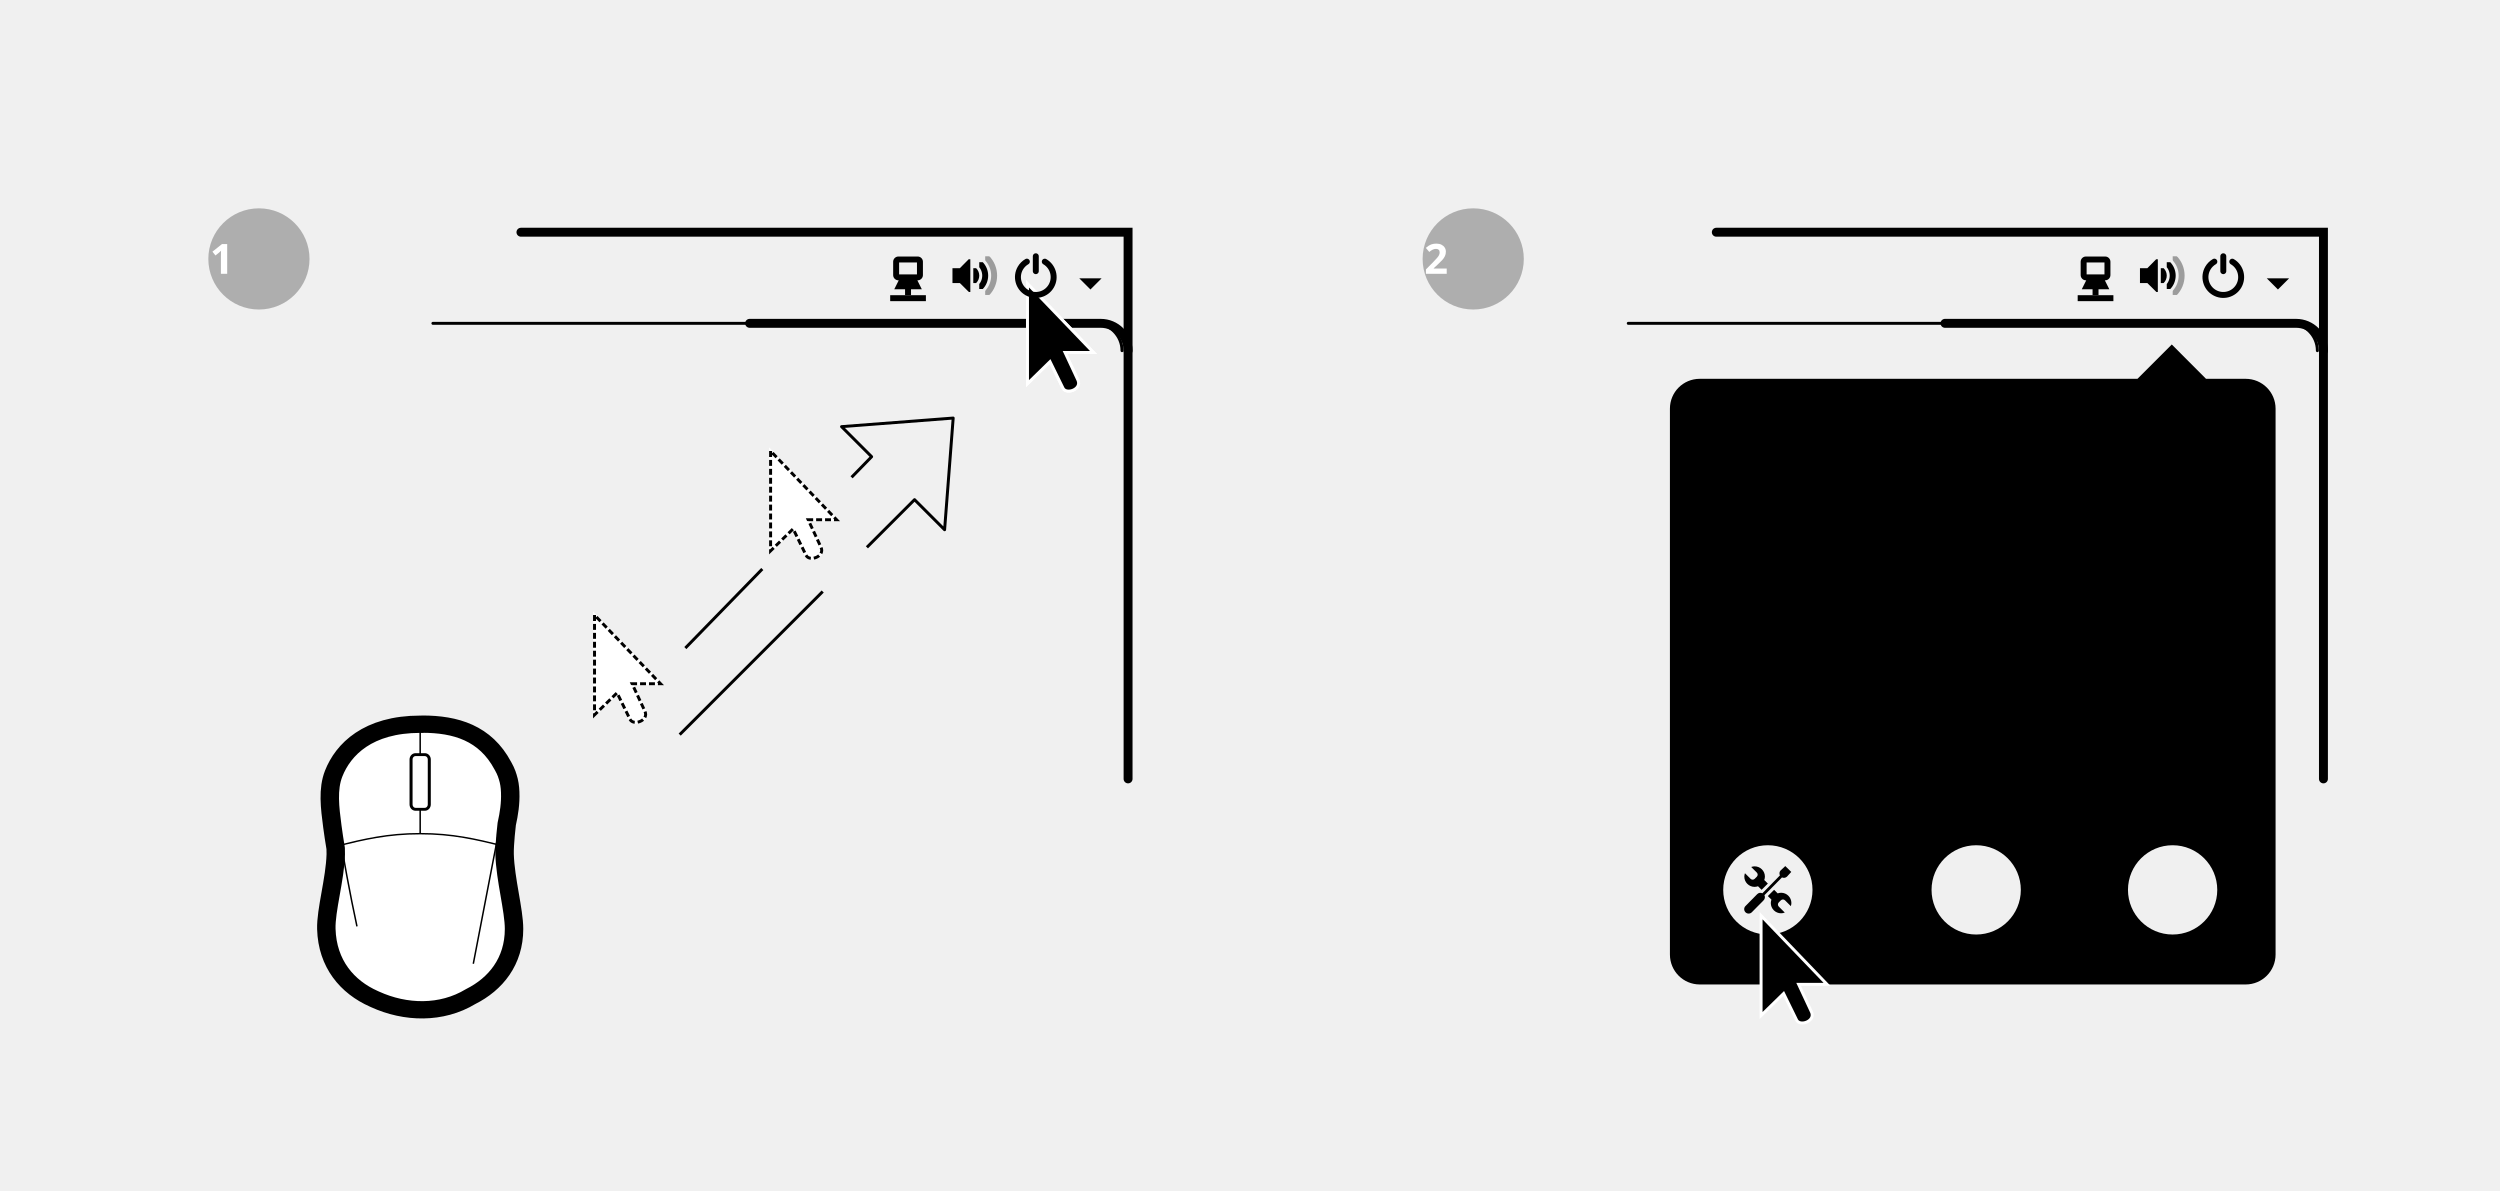
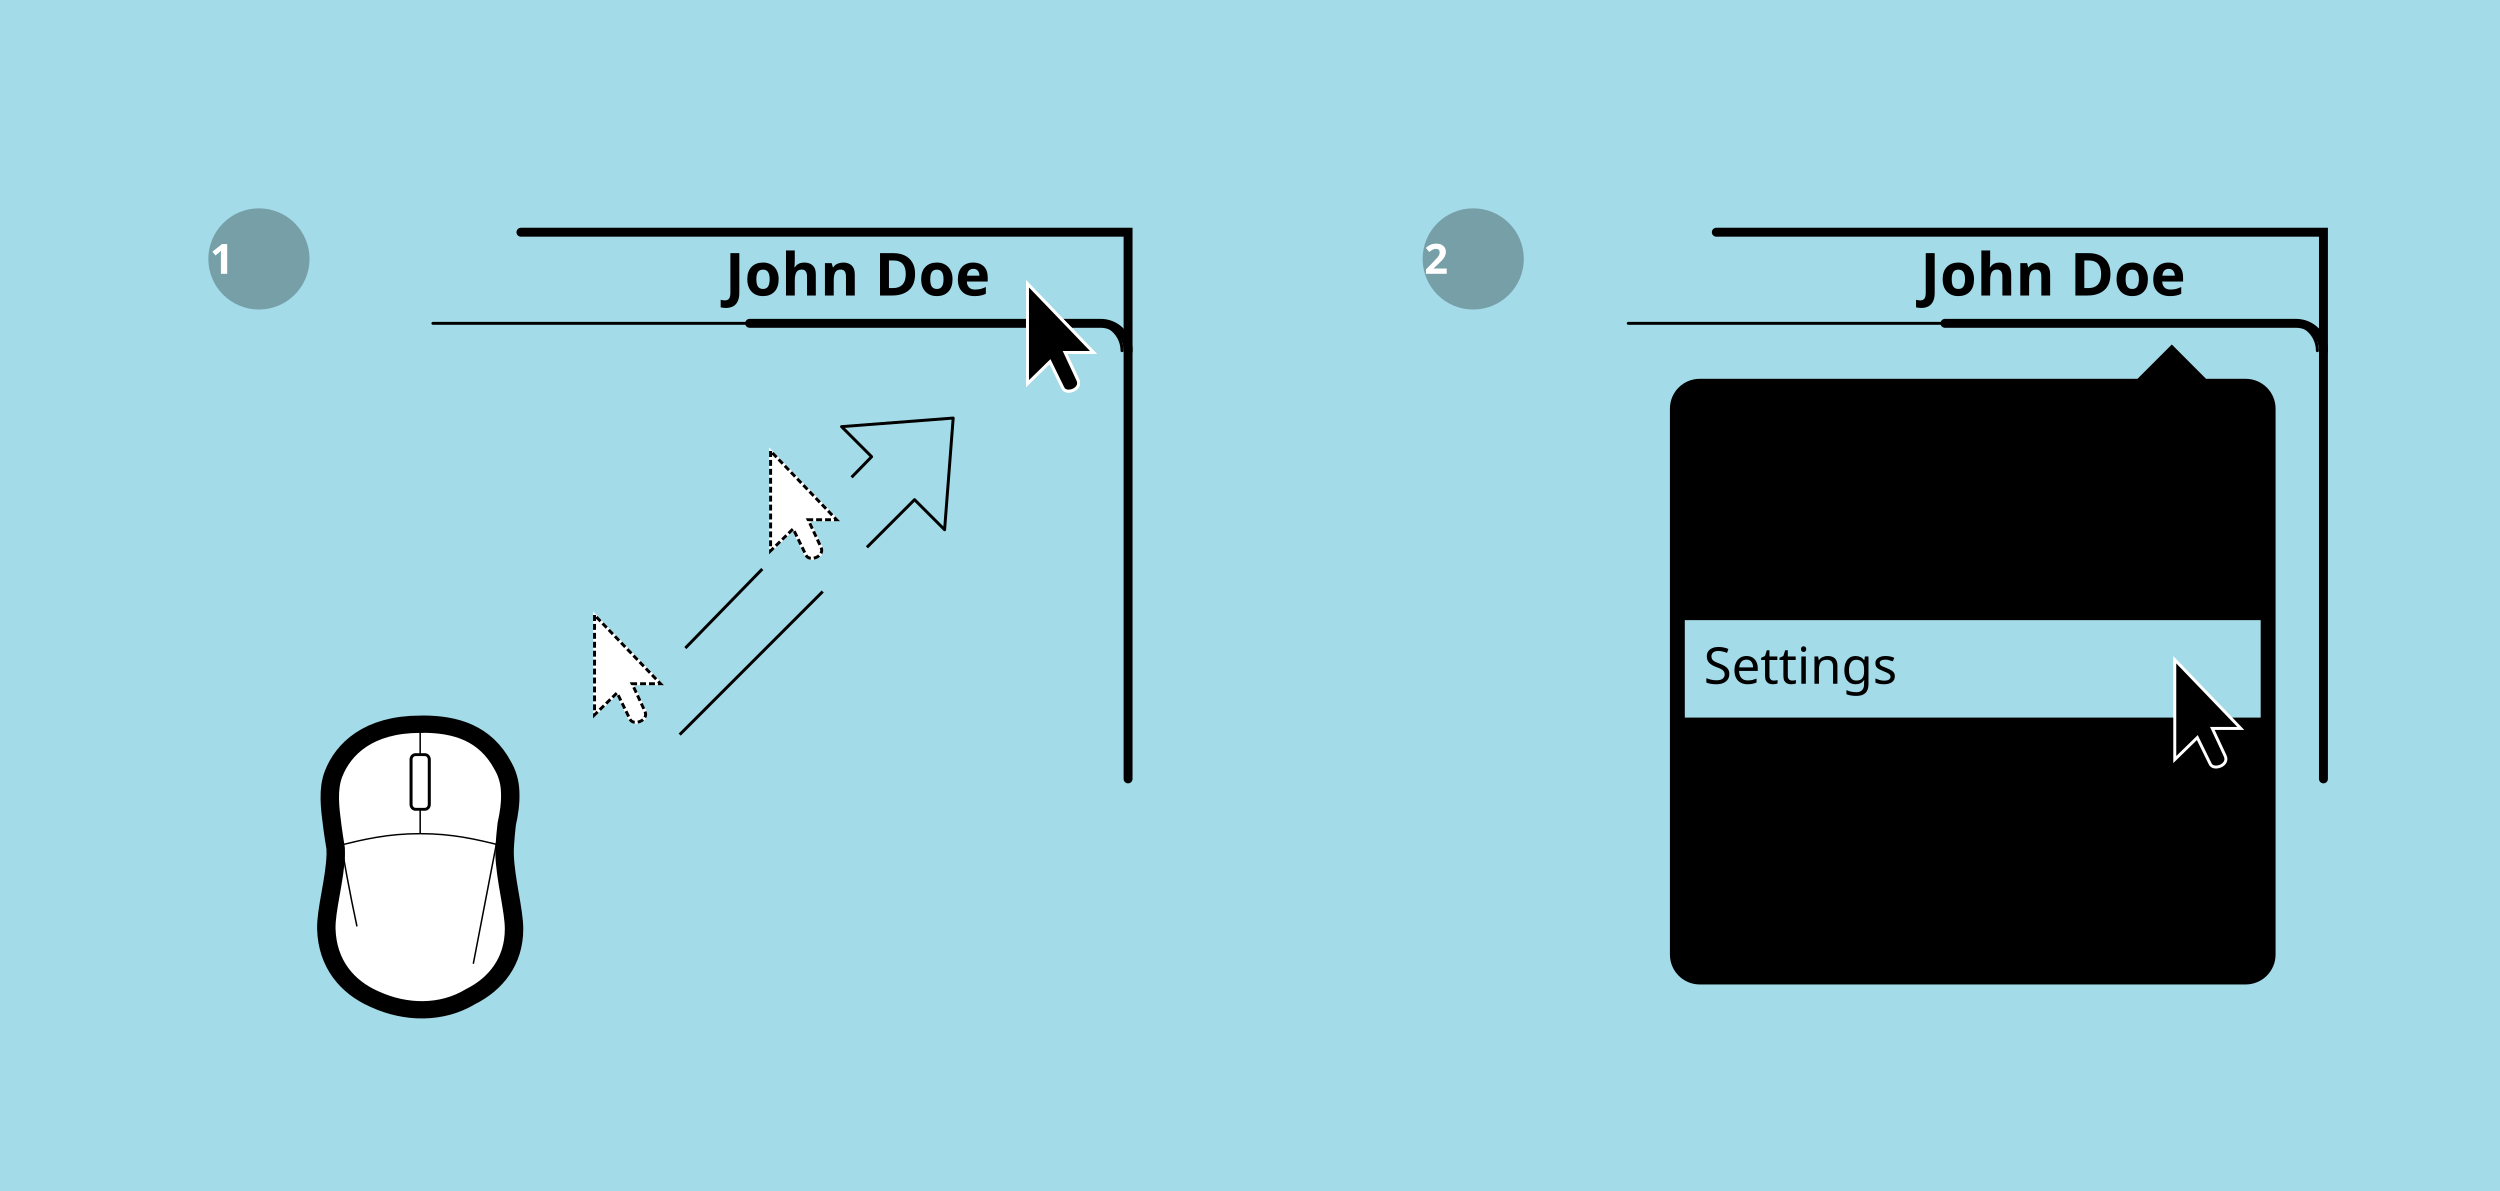
<svg xmlns="http://www.w3.org/2000/svg" xmlns:ns1="http://www.openswatchbook.org/uri/2009/osb" xmlns:xlink="http://www.w3.org/1999/xlink" height="400" id="svg10075" version="1.1" width="840">
  <defs id="defs10077">
    <linearGradient id="RHEL7" ns1:paint="gradient">
      <stop id="stop13323" offset="0" style="stop-color:#a3dbe8;stop-opacity:1;" />
      <stop id="stop13325" offset="1" style="stop-color:#a3dbe8;stop-opacity:1;" />
    </linearGradient>
    <linearGradient id="GNOME" ns1:paint="gradient">
      <stop id="stop11074" offset="0" style="stop-color:#eeedec;stop-opacity:1;" />
      <stop id="stop11076" offset="1" style="stop-color:#eeedec;stop-opacity:1" />
    </linearGradient>
    <linearGradient id="BLANK" ns1:paint="gradient">
      <stop id="stop7012" offset="0" style="stop-color:#eeedec;stop-opacity:0;" />
      <stop id="stop7014" offset="1" style="stop-color:#eeedec;stop-opacity:0" />
    </linearGradient>
    <linearGradient gradientTransform="matrix(1.183438,0,0,0.8732295,5.70167,444)" gradientUnits="userSpaceOnUse" id="linearGradient7064" x1="-18.338" x2="713.429" y1="490.549" y2="490.549" xlink:href="#GNOME" />
-     <clipPath clipPathUnits="userSpaceOnUse" id="clipPath6279-7-9">
-       <rect height="6.375" id="rect6281-1-9" style="color:#bebebe;fill:#bebebe;fill-opacity:1;fill-rule:nonzero;stroke:none;stroke-width:2;marker:none;visibility:visible;display:inline;overflow:visible" width="3.825" x="26.85" y="220.75" />
-     </clipPath>
-     <clipPath clipPathUnits="userSpaceOnUse" id="clipPath6265-3-4">
-       <rect height="5.216" id="rect6267-1-9" style="color:#bebebe;fill:#bebebe;fill-opacity:1;fill-rule:nonzero;stroke:none;stroke-width:2;marker:none;visibility:visible;display:inline;overflow:visible" width="2.898" x="26.966" y="221.33" />
-     </clipPath>
-     <clipPath clipPathUnits="userSpaceOnUse" id="clipPath6259-8-81">
-       <rect height="4.873" id="rect6261-6-6" style="color:#bebebe;fill:#bebebe;fill-opacity:1;stroke:none;stroke-width:2;marker:none;visibility:visible;display:inline;overflow:visible" width="1.876" x="26.999" y="221.502" />
-     </clipPath>
-     <clipPath clipPathUnits="userSpaceOnUse" id="clipPath6279-7-9-7">
-       <rect height="6.375" id="rect6281-1-9-2" style="color:#bebebe;fill:#bebebe;fill-opacity:1;fill-rule:nonzero;stroke:none;stroke-width:2;marker:none;visibility:visible;display:inline;overflow:visible" width="3.825" x="26.85" y="220.75" />
-     </clipPath>
-     <clipPath clipPathUnits="userSpaceOnUse" id="clipPath6265-3-4-4">
-       <rect height="5.216" id="rect6267-1-9-2" style="color:#bebebe;fill:#bebebe;fill-opacity:1;fill-rule:nonzero;stroke:none;stroke-width:2;marker:none;visibility:visible;display:inline;overflow:visible" width="2.898" x="26.966" y="221.33" />
-     </clipPath>
-     <clipPath clipPathUnits="userSpaceOnUse" id="clipPath6259-8-81-2">
-       <rect height="4.873" id="rect6261-6-6-2" style="color:#bebebe;fill:#bebebe;fill-opacity:1;stroke:none;stroke-width:2;marker:none;visibility:visible;display:inline;overflow:visible" width="1.876" x="26.999" y="221.502" />
-     </clipPath>
  </defs>
  <g id="layer1" transform="translate(0,-1092.362)">
-     <rect height="639" id="background" style="fill:url(#BLANK);" width="866" x="-16" y="872.362" />
+     <rect height="639" id="background" style="fill:url(#RHEL7);" width="866" x="-16" y="872.362" />
  </g>
  <g id="layer2" transform="translate(0,-640)">
    <g id="g5895" transform="matrix(1.659682,0,0,1.59887,-623.1058,837.1912)">
      <g id="g5467" transform="matrix(0.2995878,0,0,0.291709,321.7885,-7.042621)">
        <path d="m 464.469,123.031 0,0.125 c -0.444,-0.02 -0.894,-0.019 -1.312,-0.031 -0.02,-5e-4 -0.042,-6e-5 -0.062,0 l 0,-0.031 c -35.473,0 -52.121,18.179 -58.531,35.531 -4.166,11.276 -2.565,24.581 -0.906,38.062 0.617,5.015 1.389,10.378 2.25,15.906 0.052,1.534 0.095,3.022 0.062,4.25 -0.482,18.032 -6.738,40.146 -6.375,53.75 0.673,25.189 14.158,41.816 32.094,50.312 0.282,0.134 0.559,0.277 0.844,0.406 20.532,9.975 44.841,10.698 64.531,-2 17.006,-9.046 29.375,-25.397 29.375,-48.719 0,-13.609 -5.893,-35.718 -6.375,-53.75 -0.196,-7.319 1.438,-21.906 1.438,-21.906 1.536,-7.243 2.642,-15.026 2.344,-22.594 -0.004,-0.103 0.005,-0.209 0,-0.312 -0.112,-3.856 -0.641,-7.563 -1.688,-11.031 -0.118,-0.391 -0.243,-0.772 -0.375,-1.156 -0.101,-0.325 -0.172,-0.646 -0.281,-0.969 -0.607,-1.792 -1.424,-3.609 -2.375,-5.406 -0.068,-0.138 -0.151,-0.269 -0.219,-0.406 C 507.065,129.27 486.898,123.031 464.469,123.031 Z" id="use3906-7-3" style="color:#000000;fill:#ffffff;stroke:#000000;stroke-width:12.459;stroke-linejoin:round;stroke-miterlimit:4;stroke-dasharray:none;marker:none;visibility:visible;display:inline;overflow:visible;enable-background:accumulate" />
      </g>
      <path d="m 471.255,79.201 5.307,-28.587 c 0.648,-3.578 1.27,-7.661 0.026,-10.804 -3.145,-7.945 -9.059,-9.964 -15.689,-9.964 l -0.38,0.015 c -9.796,0 -14.393,5.126 -16.164,10.02 l -3e-5,1e-6 c -1.15,3.18 -0.708,6.932 -0.25,10.733 0.744,6.175 2.227,14.066 3.598,20.733" id="path3896-9" style="color:#000000;fill:none;stroke:#000000;stroke-width:0.307;stroke-miterlimit:4;stroke-dasharray:none;marker:none;visibility:visible;display:inline;overflow:visible;enable-background:accumulate" />
      <path d="m 460.5,28.862 0,23" id="path5509" style="fill:none;stroke:#000000;stroke-width:0.307;stroke-linecap:butt;stroke-linejoin:miter;stroke-miterlimit:4;stroke-opacity:1;stroke-dasharray:none" />
      <rect height="11.488" id="rect5511" rx="0.905" ry="1.023" style="color:#000000;fill:#ffffff;stroke:#000000;stroke-width:0.614;stroke-linecap:square;stroke-linejoin:round;stroke-miterlimit:4;stroke-opacity:1;stroke-dasharray:none;stroke-dashoffset:0;marker:none;visibility:visible;display:inline;overflow:visible;enable-background:accumulate" width="3.692" x="458.654" y="35.253" />
      <path d="m 444,54.362 c 5.145,-1.307 9.934,-2.504 16.493,-2.5 6.558,-0.004 11.348,1.193 16.493,2.5" id="path5509-2-7" style="fill:none;stroke:#000000;stroke-width:0.307;stroke-linecap:butt;stroke-linejoin:miter;stroke-miterlimit:4;stroke-opacity:1;stroke-dasharray:none" />
    </g>
    <g id="g3938" transform="matrix(-1.423053,0,0,1.423053,588.1341,373.474)">
      <path d="m 146.938,371.198 0,-129.075 143.352,0" id="rect3201" style="color:#000000;fill:#000000;fill-opacity:0;fill-rule:nonzero;stroke:#000000;stroke-width:2.108;stroke-linecap:round;stroke-linejoin:miter;stroke-miterlimit:4;stroke-opacity:1;stroke-dashoffset:0;marker:none;visibility:visible;display:inline;overflow:visible;enable-background:accumulate" />
      <path d="m 148.371,270.089 c 0,-3.564 2.888,-6.454 6.451,-6.454 l 156.254,0" id="path3995" style="fill:none;stroke:#000000;stroke-width:0.703px;stroke-linecap:round;stroke-linejoin:miter;stroke-opacity:1" />
+       <text id="username" style="font-size:14px;font-style:normal;font-variant:normal;font-weight:bold;font-stretch:normal;text-align:end;line-height:125%;letter-spacing:0px;word-spacing:0px;writing-mode:lr-tb;text-anchor:end;fill:#000000;fill-opacity:1;stroke:none;font-family:Cantarell;-inkscape-font-specification:Cantarell Bold" transform="scale(-0.9997746,1.000225)" x="-154.043" y="257.009" xml:space="preserve">
+         <tspan id="tspan3993" style="font-size:14px;font-style:normal;font-variant:normal;font-weight:bold;font-stretch:normal;text-align:end;line-height:125%;writing-mode:lr-tb;text-anchor:end;font-family:Cantarell;-inkscape-font-specification:Cantarell Bold" x="-154.043" y="257.009">John Doe</tspan>
+       </text>
      <path d="m 146.938,270.089 c 0,-3.564 2.888,-6.454 6.451,-6.454 l 82.907,0" id="path3995-8" style="fill:none;stroke:#000000;stroke-width:2.108;stroke-linecap:round;stroke-linejoin:miter;stroke-miterlimit:4;stroke-opacity:1;stroke-dasharray:none" />
      <g id="default-pointer-c-1" style="display:inline" transform="matrix(-1.433523,0,0,1.43417,208.8288,250.9712)">
        <path d="m 26.605,2.318 0,16.44 3.712,-3.624 2.121,4.331 c 0.52,1.171 3.221,0.23 2.453,-1.337 l -2.099,-4.497 4.685,0 L 26.605,2.318 Z" id="path5565-2" style="color:#000000;fill:url(#linearGradient4726-2-9);fill-opacity:1;fill-rule:nonzero;stroke:#ffffff;stroke-width:0.49;stroke-linecap:butt;stroke-linejoin:miter;stroke-miterlimit:10;stroke-opacity:1;stroke-dasharray:none;stroke-dashoffset:0;marker:none;visibility:visible;display:block;overflow:visible;enable-background:accumulate" />
        <path d="m 26.605,2.318 0,16.44 3.712,-3.624 2.121,4.331 c 0.52,1.171 3.221,0.23 2.453,-1.337 l -2.099,-4.497 4.685,0 L 26.605,2.318 Z" id="path6242-4" style="color:#000000;fill:#000000;fill-opacity:1;fill-rule:nonzero;stroke:#ffffff;stroke-width:0.49;stroke-linecap:butt;stroke-linejoin:miter;stroke-miterlimit:10;stroke-opacity:1;stroke-dasharray:none;stroke-dashoffset:0;marker:none;visibility:visible;display:block;overflow:visible;enable-background:accumulate" />
      </g>
      <path d="m 251.229,340.055 -17.679,-18.161 m -21.571,-22.158 -4.487,-4.609 7.096,-7.099 -26.355,-2.028 2.027,26.367 7.096,-7.099 10.998,11.003 m 10.931,10.936 33.271,33.286" id="rect12572-5" style="color:#000000;fill:none;stroke:#000000;stroke-width:0.703;stroke-linecap:square;stroke-linejoin:round;stroke-miterlimit:4;stroke-opacity:1;stroke-dashoffset:0.95;marker:none;visibility:visible;display:inline;overflow:visible;enable-background:accumulate" />
      <g id="default-pointer-c-1-2" style="display:inline" transform="matrix(-1.433523,0,0,1.43417,269.4834,290.4571)">
        <path d="m 26.605,2.318 0,16.44 3.712,-3.624 2.121,4.331 c 0.52,1.171 3.221,0.23 2.453,-1.337 l -2.099,-4.497 4.685,0 L 26.605,2.318 Z" id="path5565-2-4" style="color:#000000;fill:url(#linearGradient4726-2-4-0);fill-opacity:1;fill-rule:nonzero;stroke:#ffffff;stroke-width:0.49;stroke-linecap:butt;stroke-linejoin:miter;stroke-miterlimit:10;stroke-opacity:1;stroke-dasharray:none;stroke-dashoffset:0;marker:none;visibility:visible;display:block;overflow:visible;enable-background:accumulate" />
        <path d="m 26.605,2.318 0,16.44 3.712,-3.624 2.121,4.331 c 0.52,1.171 3.221,0.23 2.453,-1.337 l -2.099,-4.497 4.685,0 L 26.605,2.318 Z" id="path6242-4-9" style="color:#000000;fill:#ffffff;fill-opacity:1;fill-rule:nonzero;stroke:#000000;stroke-width:0.49;stroke-linecap:butt;stroke-linejoin:miter;stroke-miterlimit:10;stroke-opacity:1;stroke-dasharray:0.98, 0.49;stroke-dashoffset:0;marker:none;visibility:visible;display:block;overflow:visible;enable-background:accumulate" />
      </g>
      <g id="default-pointer-c-1-2-5" style="display:inline" transform="matrix(-1.433523,0,0,1.43417,311.0555,329.1797)">
        <path d="m 26.605,2.318 0,16.44 3.712,-3.624 2.121,4.331 c 0.52,1.171 3.221,0.23 2.453,-1.337 l -2.099,-4.497 4.685,0 L 26.605,2.318 Z" id="path5565-2-4-9" style="color:#000000;fill:url(#linearGradient4726-2-4-7-0);fill-opacity:1;fill-rule:nonzero;stroke:#ffffff;stroke-width:0.49;stroke-linecap:butt;stroke-linejoin:miter;stroke-miterlimit:10;stroke-opacity:1;stroke-dasharray:none;stroke-dashoffset:0;marker:none;visibility:visible;display:block;overflow:visible;enable-background:accumulate" />
        <path d="m 26.605,2.318 0,16.44 3.712,-3.624 2.121,4.331 c 0.52,1.171 3.221,0.23 2.453,-1.337 l -2.099,-4.497 4.685,0 L 26.605,2.318 Z" id="path6242-4-9-7" style="color:#000000;fill:#ffffff;fill-opacity:1;fill-rule:nonzero;stroke:#000000;stroke-width:0.49;stroke-linecap:butt;stroke-linejoin:miter;stroke-miterlimit:10;stroke-opacity:1;stroke-dasharray:0.98, 0.49;stroke-dashoffset:0;marker:none;visibility:visible;display:block;overflow:visible;enable-background:accumulate" />
      </g>
    </g>
    <g id="g11020" transform="translate(-35,-4.36217)">
-       <path d="m 137,278 c 0,9.389 -7.611,17 -17,17 -9.389,0 -17,-7.611 -17,-17 0,-9.389 7.611,-17 17,-17 9.389,0 17,7.611 17,17 z" id="path11014" style="color:#000000;fill:#000000;fill-opacity:0.275;stroke:none;stroke-width:1.07;marker:none;visibility:visible;display:inline;overflow:visible;enable-background:accumulate" transform="translate(2,453.3622)" />
+       <path d="m 137,278 c 0,9.389 -7.611,17 -17,17 -9.389,0 -17,-7.611 -17,-17 0,-9.389 7.611,-17 17,-17 C 129.389,261 137,268.611 137,278 Z" id="path11014" style="color:#000000;fill:#000000;fill-opacity:0.275;stroke:none;stroke-width:1.07;marker:none;visibility:visible;display:inline;overflow:visible;enable-background:accumulate" transform="translate(2,453.3622)" />
      <text id="text11016" style="font-size:14px;font-style:normal;font-variant:normal;font-weight:bold;font-stretch:normal;text-align:center;line-height:125%;letter-spacing:0px;word-spacing:0px;writing-mode:lr-tb;text-anchor:middle;fill:#ffffff;fill-opacity:1;stroke:none;font-family:Cantarell;-inkscape-font-specification:Cantarell Bold" x="122.293" y="736.362" xml:space="preserve">
        <tspan id="tspan11018" x="122.293" y="736.362">1</tspan>
      </text>
    </g>
    <g id="g6104" transform="translate(373,-4.36217)">
-       <path d="m 137,278 c 0,9.389 -7.611,17 -17,17 -9.389,0 -17,-7.611 -17,-17 0,-9.389 7.611,-17 17,-17 9.389,0 17,7.611 17,17 z" id="path6106" style="color:#000000;fill:#000000;fill-opacity:0.275;stroke:none;stroke-width:1.07;marker:none;visibility:visible;display:inline;overflow:visible;enable-background:accumulate" transform="translate(2,453.3622)" />
+       <path d="m 137,278 c 0,9.389 -7.611,17 -17,17 -9.389,0 -17,-7.611 -17,-17 0,-9.389 7.611,-17 17,-17 C 129.389,261 137,268.611 137,278 Z" id="path6106" style="color:#000000;fill:#000000;fill-opacity:0.275;stroke:none;stroke-width:1.07;marker:none;visibility:visible;display:inline;overflow:visible;enable-background:accumulate" transform="translate(2,453.3622)" />
      <text id="text6108" style="font-size:14px;font-style:normal;font-variant:normal;font-weight:bold;font-stretch:normal;text-align:center;line-height:125%;letter-spacing:0px;word-spacing:0px;writing-mode:lr-tb;text-anchor:middle;fill:#ffffff;fill-opacity:1;stroke:none;font-family:Cantarell;-inkscape-font-specification:Cantarell Bold" x="122.293" y="736.362" xml:space="preserve">
        <tspan id="tspan6110" x="122.293" y="736.362">2</tspan>
      </text>
    </g>
    <g id="g6112" transform="matrix(-1.423053,0,0,1.423053,989.7778,373.474)">
      <path d="m 146.938,371.198 0,-129.075 143.352,0" id="path6114" style="color:#000000;fill:#000000;fill-opacity:0;fill-rule:nonzero;stroke:#000000;stroke-width:2.108;stroke-linecap:round;stroke-linejoin:miter;stroke-miterlimit:4;stroke-opacity:1;stroke-dashoffset:0;marker:none;visibility:visible;display:inline;overflow:visible;enable-background:accumulate" />
      <path d="m 148.371,270.089 c 0,-3.564 2.888,-6.454 6.451,-6.454 l 156.254,0" id="path6116" style="fill:none;stroke:#000000;stroke-width:0.703px;stroke-linecap:round;stroke-linejoin:miter;stroke-opacity:1" />
+       <text id="text6118" style="font-size:14px;font-style:normal;font-variant:normal;font-weight:bold;font-stretch:normal;text-align:end;line-height:125%;letter-spacing:0px;word-spacing:0px;writing-mode:lr-tb;text-anchor:end;fill:#000000;fill-opacity:1;stroke:none;font-family:Cantarell;-inkscape-font-specification:Cantarell Bold" transform="scale(-0.9997746,1.000225)" x="-154.043" y="257.009" xml:space="preserve">
+         <tspan id="tspan6120" style="font-size:14px;font-style:normal;font-variant:normal;font-weight:bold;font-stretch:normal;text-align:end;line-height:125%;writing-mode:lr-tb;text-anchor:end;font-family:Cantarell;-inkscape-font-specification:Cantarell Bold" x="-154.043" y="257.009">John Doe</tspan>
+       </text>
      <path d="m 146.938,270.089 c 0,-3.564 2.888,-6.454 6.451,-6.454 l 82.907,0" id="path6122" style="fill:none;stroke:#000000;stroke-width:2.108;stroke-linecap:round;stroke-linejoin:miter;stroke-miterlimit:4;stroke-opacity:1;stroke-dasharray:none" />
      <g id="g6124" style="display:inline" transform="matrix(-1.433523,0,0,1.43417,-39.17119,345.9712)" />
-       <path d="M 729.719 115.75 L 718.188 127.281 L 571.125 127.281 C 565.565 127.281 561.094 131.753 561.094 137.312 L 561.094 320.719 C 561.094 326.278 565.565 330.781 571.125 330.781 L 754.531 330.781 C 760.091 330.781 764.594 326.278 764.594 320.719 L 764.594 137.312 C 764.594 131.753 760.091 127.281 754.531 127.281 L 741.219 127.281 L 729.719 115.75 z M 594 284 C 602.284 284 609 290.716 609 299 C 609 307.284 602.284 314 594 314 C 585.716 314 579 307.284 579 299 C 579 290.716 585.716 284 594 284 z M 664 284 C 672.284 284 679 290.716 679 299 C 679 307.284 672.284 314 664 314 C 655.716 314 649 307.284 649 299 C 649 290.716 655.716 284 664 284 z M 730 284 C 738.284 284 745 290.716 745 299 C 745 307.284 738.284 314 730 314 C 721.716 314 715 307.284 715 299 C 715 290.716 721.716 284 730 284 z " id="rect6144" style="color:#000000;fill:#000000;fill-opacity:1;stroke:none;stroke-width:1.07;marker:none;visibility:visible;display:inline;overflow:visible;enable-background:accumulate" transform="matrix(-0.7027145,0,0,0.7027145,695.5312,187.2917)" />
-       <path d="m 279.72,403.491 0,23.578 -5.322,-5.197 -3.041,6.211 c -0.745,1.68 -4.617,0.329 -3.516,-1.917 l 3.009,-6.449 -6.715,0 15.585,-16.226 z" id="path6128" style="color:#000000;fill:#000000;fill-opacity:1;fill-rule:nonzero;stroke:#ffffff;stroke-width:0.703;stroke-linecap:butt;stroke-linejoin:miter;stroke-miterlimit:10;stroke-opacity:1;stroke-dasharray:none;stroke-dashoffset:0;marker:none;visibility:visible;display:block;overflow:visible;enable-background:accumulate" />
-       <g id="g4948" style="display:inline;fill:#000000;fill-opacity:1" transform="matrix(-0.7026002,0,0,0.7006724,311.8447,-104.2618)">
-         <path d="m 43.55,708.044 c -0.399,0 -0.787,0.092 -1.143,0.216 l 1.885,1.885 c 0.387,0.387 0.387,1.003 0,1.391 l -0.711,0.711 c -0.387,0.387 -1.003,0.387 -1.391,0 l -1.885,-1.885 c -0.124,0.357 -0.216,0.744 -0.216,1.143 0,1.912 1.55,3.461 3.461,3.461 0.399,0 0.787,-0.092 1.143,-0.216 l 1.174,1.174 a 2.473,2.473 0 0 1 0.062,0 l 2.071,-2.071 -1.205,-1.205 c 0.124,-0.357 0.216,-0.744 0.216,-1.143 0,-1.912 -1.55,-3.461 -3.461,-3.461 z m 6.552,7.912 -2.071,2.071 a 2.473,2.473 0 0 1 0.031,0.093 l 1.143,1.143 c -0.124,0.357 -0.216,0.744 -0.216,1.144 0,1.912 1.55,3.461 3.461,3.461 0.434,0 0.854,-0.102 1.236,-0.247 l -2.009,-2.009 c -0.387,-0.387 -0.387,-1.034 0,-1.422 l 0.68,-0.68 c 0.194,-0.194 0.458,-0.309 0.711,-0.309 0.253,0 0.517,0.115 0.711,0.309 l 1.947,1.947 c 0.105,-0.331 0.185,-0.685 0.185,-1.051 0,-1.912 -1.55,-3.461 -3.461,-3.461 -0.399,0 -0.787,0.092 -1.143,0.216 l -1.205,-1.205 z" id="path3908" style="font-size:medium;font-style:normal;font-variant:normal;font-weight:normal;font-stretch:normal;text-indent:0;text-align:start;text-decoration:none;line-height:normal;letter-spacing:normal;word-spacing:normal;text-transform:none;direction:ltr;block-progression:tb;writing-mode:lr-tb;text-anchor:start;color:#000000;fill:#000000;fill-opacity:1;fill-rule:nonzero;stroke:none;stroke-width:3;marker:none;visibility:visible;display:inline;overflow:visible;enable-background:accumulate;font-family:Sans;-inkscape-font-specification:Sans" />
-         <path d="m 53.861,707.953 -1.543,1.442 c -0.452,0.422 -0.529,1.152 -0.266,1.711 l -5.889,6.013 a 1.492,1.492 0 0 0 -0.031,2.5e-4 1.492,1.492 0 0 0 -0.84,-0.149 1.492,1.492 0 0 0 -0.867,0.442 l -3.947,4.009 a 1.494,1.494 0 1 0 2.13,2.097 l 3.947,-4.009 a 1.492,1.492 0 0 0 0.297,-1.743 l 5.889,-5.982 c 0.558,0.249 1.273,0.147 1.707,-0.293 l 1.417,-1.565 -2.004,-1.973 z" id="path3910" style="font-size:medium;font-style:normal;font-variant:normal;font-weight:normal;font-stretch:normal;text-indent:0;text-align:start;text-decoration:none;line-height:normal;letter-spacing:normal;word-spacing:normal;text-transform:none;direction:ltr;block-progression:tb;writing-mode:lr-tb;text-anchor:start;color:#000000;fill:#000000;fill-opacity:1;fill-rule:nonzero;stroke:none;stroke-width:3;marker:none;visibility:visible;display:inline;overflow:visible;enable-background:accumulate;font-family:Sans;-inkscape-font-specification:Sans" />
-       </g>
+       <path d="M 729.719 115.75 L 718.188 127.281 L 571.125 127.281 C 565.565 127.281 561.094 131.753 561.094 137.312 L 561.094 320.719 C 561.094 326.278 565.565 330.781 571.125 330.781 L 754.531 330.781 C 760.091 330.781 764.594 326.278 764.594 320.719 L 764.594 137.312 C 764.594 131.753 760.091 127.281 754.531 127.281 L 741.219 127.281 L 729.719 115.75 z M 566.094 208.375 L 759.594 208.375 L 759.594 241.125 L 566.094 241.125 L 566.094 208.375 z " id="rect6144" style="color:#000000;fill:#000000;fill-opacity:1;stroke:none;stroke-width:1.07;marker:none;visibility:visible;display:inline;overflow:visible;enable-background:accumulate" transform="matrix(-0.7027145,0,0,0.7027145,695.5312,187.2917)" />
+       <path d="m 182.042,343.058 0,23.578 -5.322,-5.197 -3.041,6.211 c -0.745,1.68 -4.617,0.329 -3.516,-1.917 l 3.009,-6.449 -6.715,0 L 182.042,343.058 Z" id="path6128" style="color:#000000;fill:#000000;fill-opacity:1;fill-rule:nonzero;stroke:#ffffff;stroke-width:0.703;stroke-linecap:butt;stroke-linejoin:miter;stroke-miterlimit:10;stroke-opacity:1;stroke-dasharray:none;stroke-dashoffset:0;marker:none;visibility:visible;display:block;overflow:visible;enable-background:accumulate" />
+       <text id="text6939" style="font-size:12px;font-style:normal;font-variant:normal;font-weight:normal;font-stretch:normal;text-align:start;line-height:125%;letter-spacing:0px;word-spacing:0px;writing-mode:lr-tb;text-anchor:start;fill:#000000;fill-opacity:1;stroke:none;font-family:Cantarell;-inkscape-font-specification:Cantarell" transform="scale(-1,1)" x="-293.25" y="348.73" xml:space="preserve">
+         <tspan id="tspan6941" x="-293.25" y="348.73">Settings</tspan>
+       </text>
    </g>
-     <g id="g12006" transform="translate(-388.9713,676.1053)">
-       <g id="g5525" style="display:inline" transform="translate(689,-168)">
-         <path d="m 20,222 2.484,0 2.969,-3 0.547,0.016 0,11 -0.475,8.3e-4 L 22.484,227 20,227 l 0,-5 z" id="path5533" style="color:#bebebe;fill:#000000;fill-opacity:1;fill-rule:nonzero;stroke:none;stroke-width:1;marker:none;visibility:visible;display:inline;overflow:visible" />
-         <rect height="16" id="rect5535" style="color:#bebebe;fill:none;stroke:none;stroke-width:1;marker:none;visibility:visible;display:inline;overflow:visible" width="16" x="20" y="217" />
-         <path clip-path="url(#clipPath6279-7-9-7)" d="m 27.191,221.684 c 1.245,1.245 1.245,3.263 0,4.508 0,0 0,0 0,0" id="path3718-5" style="fill:none;stroke:#000000;stroke-width:2.55;stroke-linecap:round;stroke-miterlimit:4;stroke-opacity:1;stroke-dasharray:none;display:inline" transform="matrix(0.784314,0,0,0.784314,5.94118,48.8628)" />
-         <path clip-path="url(#clipPath6265-3-4-4)" d="m 27.191,221.684 c 1.245,1.245 1.245,3.263 0,4.508 0,0 0,0 0,0" id="path3726-1" style="fill:none;stroke:#000000;stroke-width:1.159;stroke-linecap:round;stroke-miterlimit:4;stroke-opacity:1;stroke-dasharray:none;display:inline" transform="matrix(1.72549,0,0,1.72549,-17.5294,-161.902)" />
-         <path clip-path="url(#clipPath6259-8-81-2)" d="m 27.191,221.684 c 1.245,1.245 1.245,3.263 0,4.508 0,0 0,0 0,0" id="path3728-0" style="opacity:0.35;fill:none;stroke:#000000;stroke-width:0.75;stroke-linecap:round;stroke-miterlimit:4;stroke-opacity:1;stroke-dasharray:none;display:inline" transform="matrix(2.66667,0,0,2.66667,-41,-372.666)" />
-       </g>
-       <g id="g4692-3" style="display:inline" transform="translate(689,-639)">
-         <rect height="16" id="rect10837-3-0" rx="0.144" ry="0.151" style="color:#bebebe;fill:none;stroke:none;stroke-width:1;marker:none;visibility:visible;display:inline;overflow:visible;enable-background:new" width="16" x="40" y="688" />
-         <path d="m 51.523,689.951 c 3.341,1.946 4.471,6.231 2.525,9.572 -1.946,3.341 -6.231,4.471 -9.572,2.525 -3.341,-1.946 -4.471,-6.231 -2.525,-9.572 0.613,-1.052 1.489,-1.926 2.543,-2.535" id="path3869-2" style="color:#000000;fill:none;stroke:#000000;stroke-width:2.334;stroke-linecap:round;stroke-miterlimit:4;stroke-opacity:1;stroke-dasharray:none;marker:none;visibility:visible;display:inline;overflow:visible;enable-background:accumulate" transform="matrix(0.8569427,0,0,0.8571428,6.866749,99.42864)" />
-         <path d="m 48,689 0,5" id="path4710" style="fill:none;stroke:#000000;stroke-width:2;stroke-linecap:round;stroke-linejoin:miter;stroke-miterlimit:4;stroke-opacity:1;stroke-dasharray:none" />
-       </g>
-       <g id="g12661" style="display:inline" transform="translate(666.0729,-166.9177)">
-         <rect height="16" id="rect12673" style="color:#bebebe;fill:none;stroke:none;stroke-width:1;marker:none;visibility:visible;display:inline;overflow:visible" width="16" x="20" y="217" />
-         <path d="m -55.25,-40 c -0.952,0 -1.75,0.798 -1.75,1.75 l 0,4.5 c 0,0.952 0.798,1.75 1.75,1.75 l 0.125,0 -0.781,1.562 -0.719,1.438 1.625,0 6,0 1.625,0 -0.719,-1.438 L -48.875,-32 l 0.125,0 c 0.952,0 1.75,-0.798 1.75,-1.75 l 0,-4.5 c 0,-0.952 -0.798,-1.75 -1.75,-1.75 l -6.5,0 z m 0.25,2 6,0 0,4 -6,0 0,-4 z" id="rect12675" style="font-size:medium;font-style:normal;font-variant:normal;font-weight:normal;font-stretch:normal;text-indent:0;text-align:start;text-decoration:none;line-height:normal;letter-spacing:normal;word-spacing:normal;text-transform:none;direction:ltr;block-progression:tb;writing-mode:lr-tb;text-anchor:start;baseline-shift:baseline;color:#bebebe;fill:#000000;fill-opacity:1;stroke:none;stroke-width:2;marker:none;visibility:visible;display:inline;overflow:visible;enable-background:accumulate;font-family:Sans;-inkscape-font-specification:Sans" transform="translate(80,257)" />
-         <path d="m 88,196 0,4" id="path12679" style="color:#bebebe;fill:none;stroke:#000000;stroke-width:2;stroke-linecap:butt;stroke-linejoin:miter;stroke-miterlimit:4;stroke-opacity:1;stroke-dasharray:none;stroke-dashoffset:0;marker:none;visibility:visible;display:inline;overflow:visible" transform="translate(-60.0003,30)" />
-         <path d="m 22,231 12,0" id="path12681" style="color:#bebebe;fill:#bebebe;fill-opacity:1;fill-rule:nonzero;stroke:#000000;stroke-width:2;stroke-linecap:butt;stroke-linejoin:miter;stroke-miterlimit:4;stroke-opacity:1;stroke-dasharray:none;stroke-dashoffset:0;marker:none;visibility:visible;display:inline;overflow:visible" />
-       </g>
-       <path d="m 759.107,57.416 -3.75,3.75 -3.75,-3.75 z" id="rect12003" style="color:#000000;fill:#000000;fill-opacity:1;stroke:none;stroke-width:3;marker:none;visibility:visible;display:inline;overflow:visible;enable-background:accumulate" />
-     </g>
-     <use height="400" id="use15062" transform="translate(399,0)" width="840" x="0" y="0" xlink:href="#g12006" />
  </g>
</svg>
